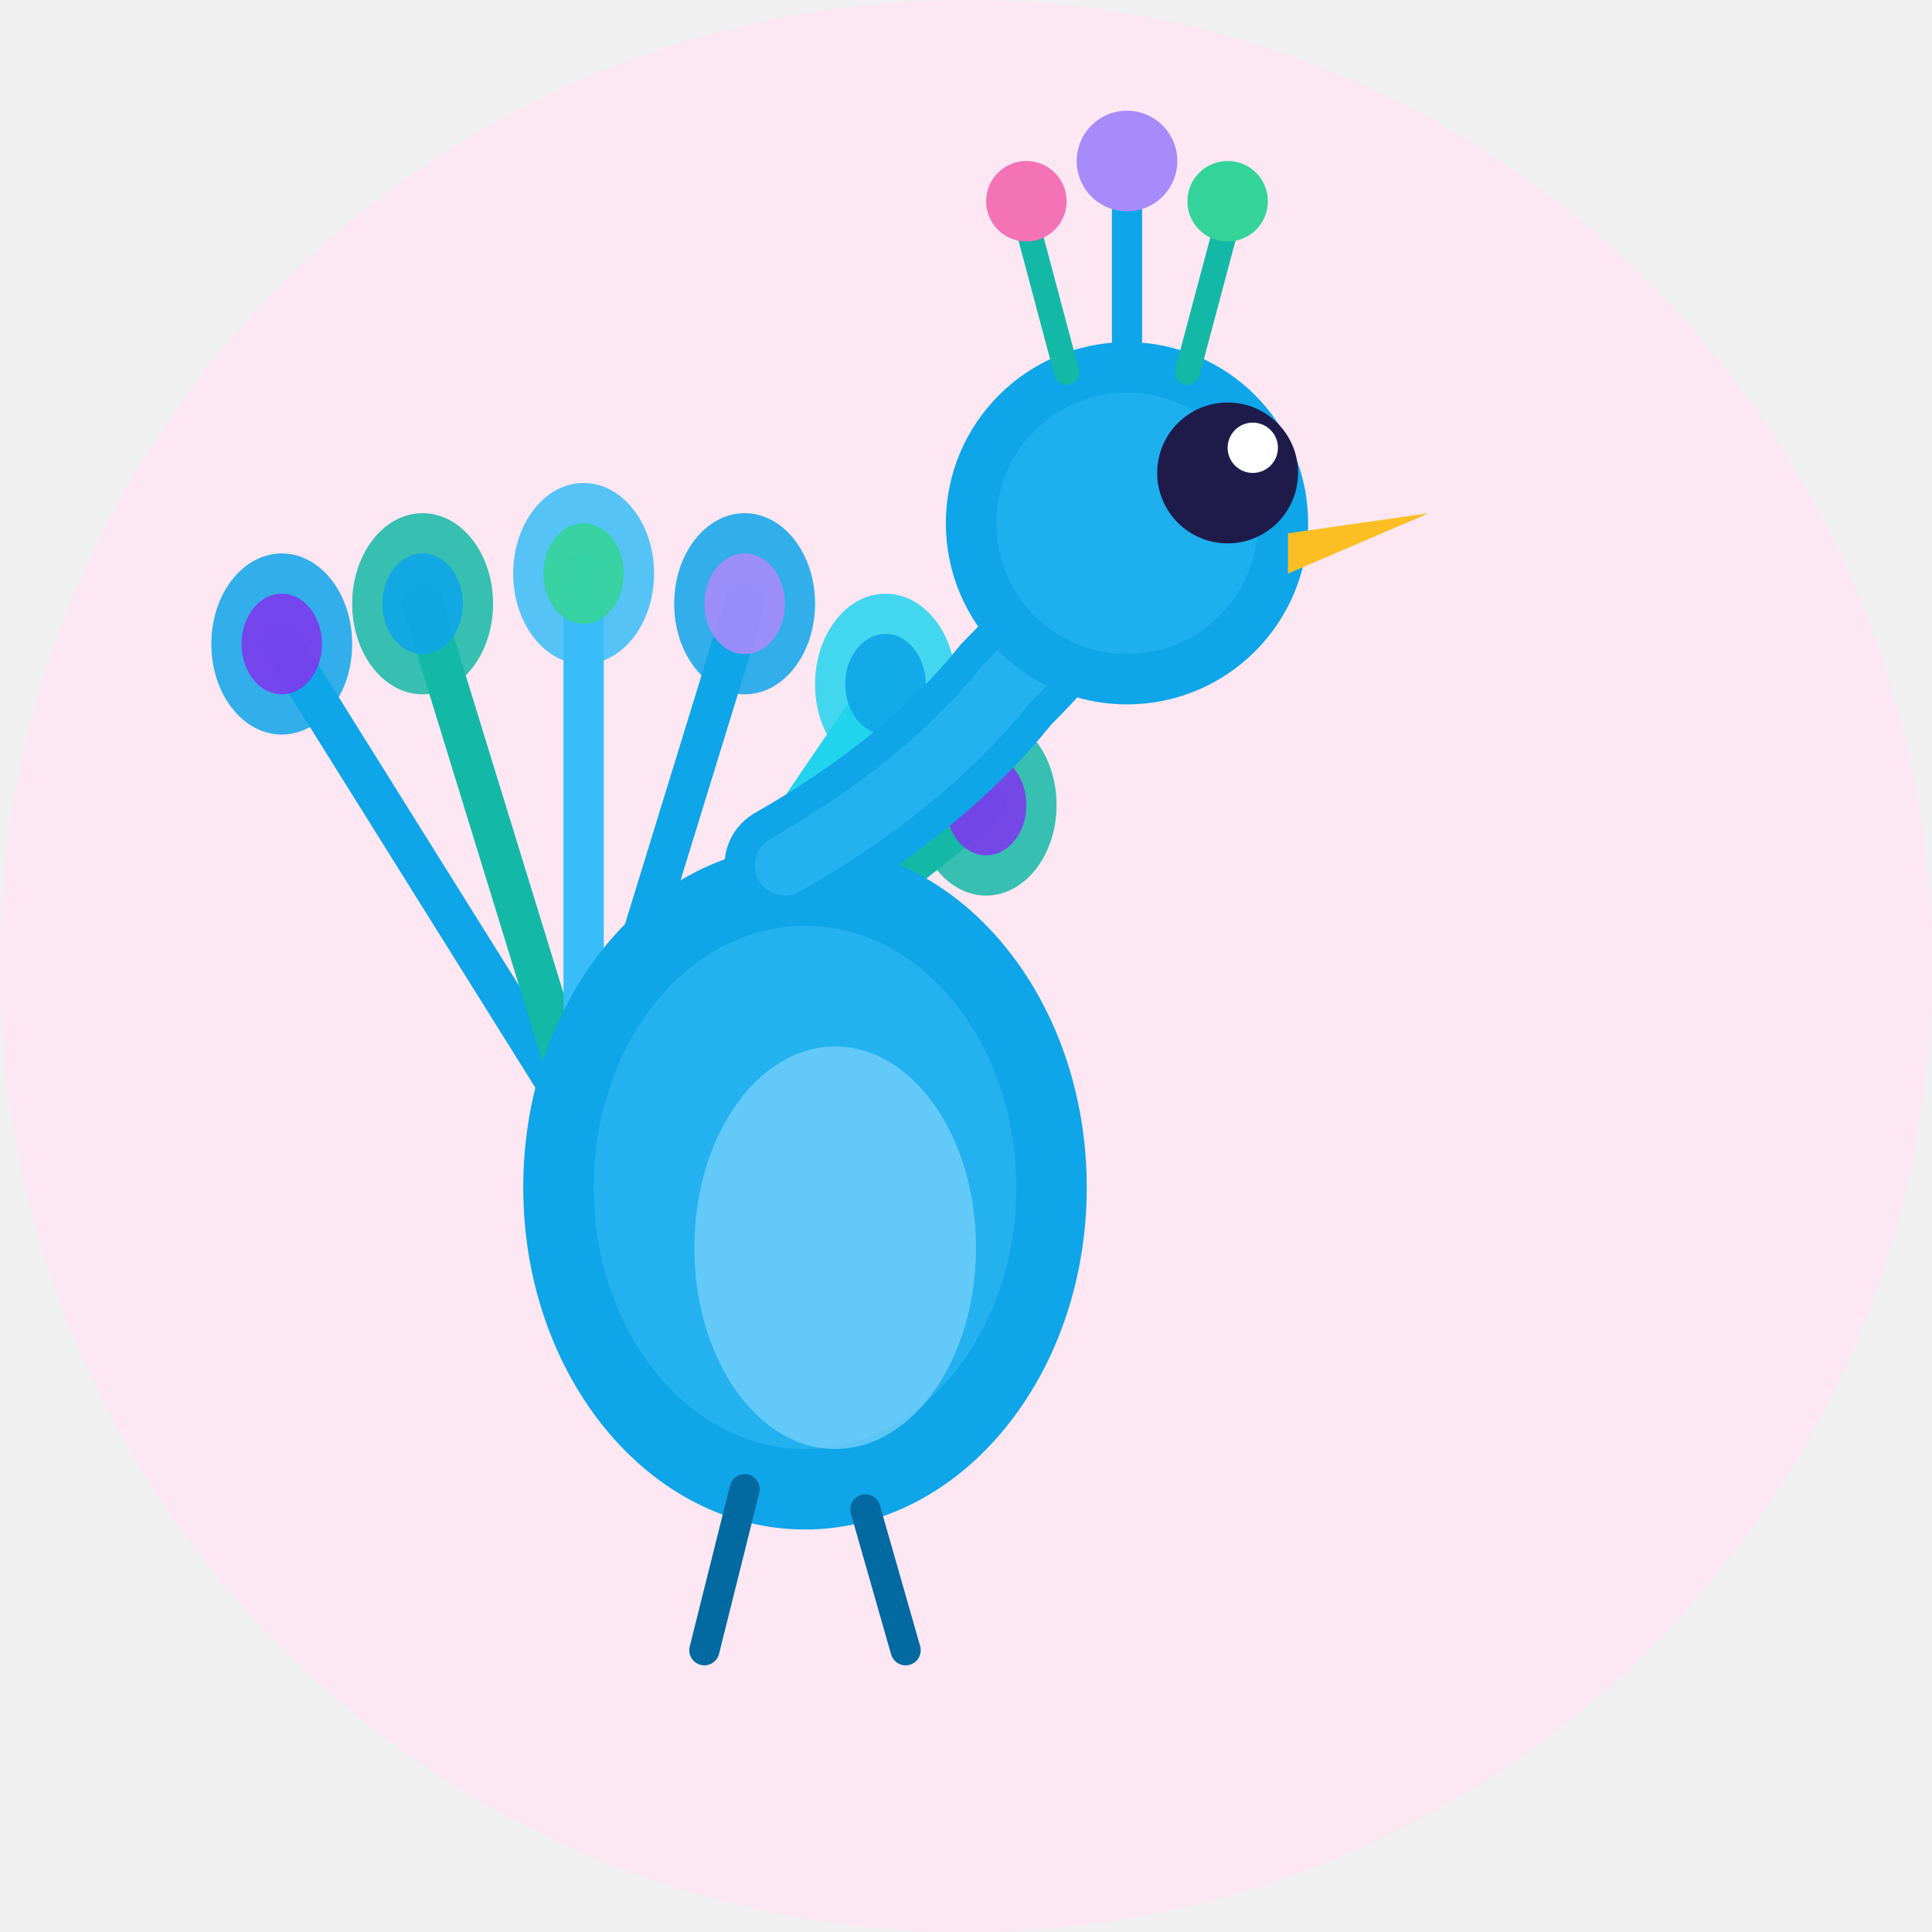
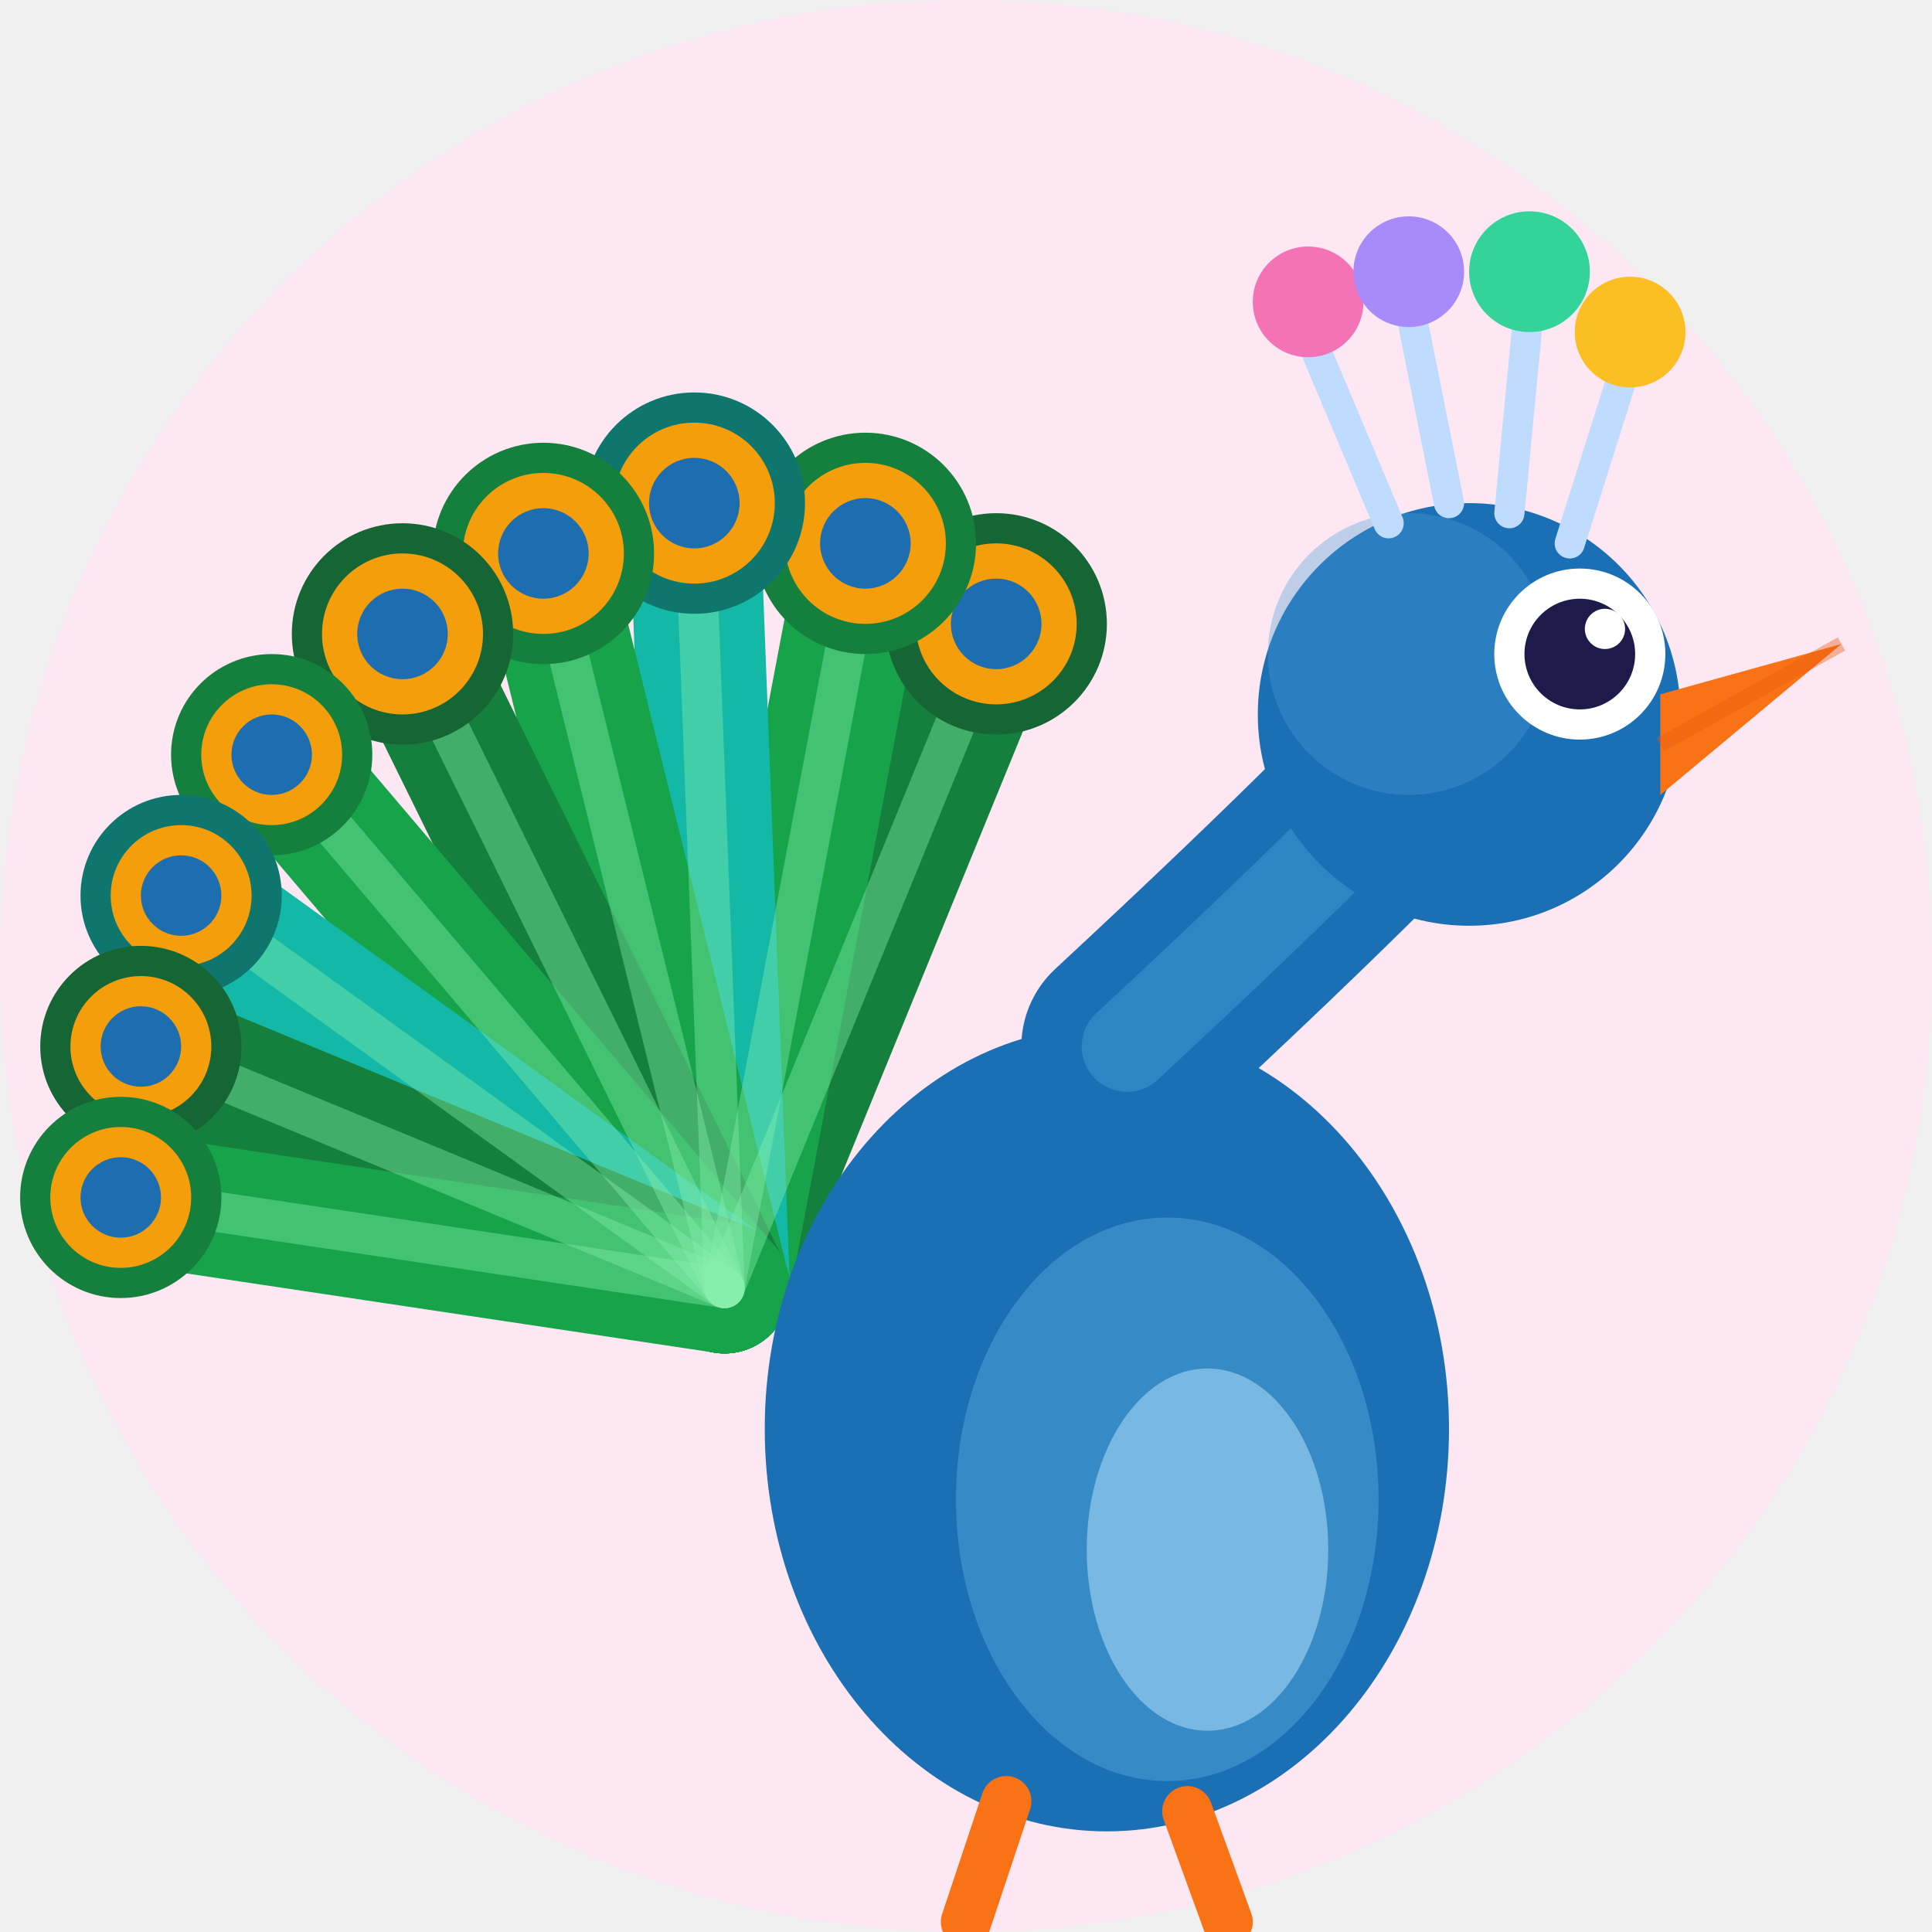
<svg xmlns="http://www.w3.org/2000/svg" viewBox="0 0 192 192">
  <circle cx="96" cy="96" r="96" fill="#fce7f3" />
-   <g transform="translate(58,112)">
-     <line x1="0" y1="0" x2="-30" y2="-48" stroke="#0ea5e9" stroke-width="4" stroke-linecap="round" />
-     <line x1="0" y1="0" x2="-16" y2="-52" stroke="#14b8a6" stroke-width="4" stroke-linecap="round" />
-     <line x1="0" y1="0" x2="0" y2="-55" stroke="#38bdf8" stroke-width="4" stroke-linecap="round" />
-     <line x1="0" y1="0" x2="16" y2="-52" stroke="#0ea5e9" stroke-width="4" stroke-linecap="round" />
-     <line x1="0" y1="0" x2="30" y2="-44" stroke="#22d3ee" stroke-width="4" stroke-linecap="round" />
-     <line x1="0" y1="0" x2="40" y2="-32" stroke="#14b8a6" stroke-width="4" stroke-linecap="round" />
-     <ellipse cx="-30" cy="-48" rx="7" ry="9" fill="#0ea5e9" opacity="0.85" />
-     <ellipse cx="-16" cy="-52" rx="7" ry="9" fill="#14b8a6" opacity="0.85" />
-     <ellipse cx="0" cy="-55" rx="7" ry="9" fill="#38bdf8" opacity="0.85" />
-     <ellipse cx="16" cy="-52" rx="7" ry="9" fill="#0ea5e9" opacity="0.85" />
-     <ellipse cx="30" cy="-44" rx="7" ry="9" fill="#22d3ee" opacity="0.85" />
-     <ellipse cx="40" cy="-32" rx="7" ry="9" fill="#14b8a6" opacity="0.85" />
-     <ellipse cx="-30" cy="-48" rx="4" ry="5" fill="#7c3aed" opacity="0.9" />
-     <ellipse cx="-16" cy="-52" rx="4" ry="5" fill="#0ea5e9" opacity="0.9" />
-     <ellipse cx="0" cy="-55" rx="4" ry="5" fill="#34d399" opacity="0.9" />
-     <ellipse cx="16" cy="-52" rx="4" ry="5" fill="#a78bfa" opacity="0.9" />
-     <ellipse cx="30" cy="-44" rx="4" ry="5" fill="#0ea5e9" opacity="0.9" />
-     <ellipse cx="40" cy="-32" rx="4" ry="5" fill="#7c3aed" opacity="0.9" />
-   </g>
-   <ellipse cx="80" cy="118" rx="28" ry="34" fill="#0ea5e9" />
-   <ellipse cx="80" cy="118" rx="21" ry="26" fill="#38bdf8" opacity="0.5" />
-   <ellipse cx="83" cy="124" rx="14" ry="20" fill="#7dd3fc" opacity="0.7" />
-   <line x1="74" y1="148" x2="70" y2="164" stroke="#0369a1" stroke-width="3" stroke-linecap="round" />
-   <line x1="86" y1="150" x2="90" y2="164" stroke="#0369a1" stroke-width="3" stroke-linecap="round" />
-   <path d="M 78 86 Q 92 78 100 68 Q 106 62 108 58" stroke="#0ea5e9" stroke-width="12" stroke-linecap="round" fill="none" />
-   <path d="M 78 86 Q 92 78 100 68 Q 106 62 108 58" stroke="#38bdf8" stroke-width="6" stroke-linecap="round" fill="none" opacity="0.5" />
-   <circle cx="112" cy="52" r="18" fill="#0ea5e9" />
-   <circle cx="112" cy="52" r="13" fill="#38bdf8" opacity="0.4" />
-   <circle cx="122" cy="47" r="7" fill="#1e1b4b" />
-   <circle cx="124.5" cy="44.5" r="2.5" fill="white" />
-   <path d="M 128 53 L 142 51 L 128 57 Z" fill="#fbbf24" />
-   <line x1="106" y1="37" x2="102" y2="22" stroke="#14b8a6" stroke-width="2.5" stroke-linecap="round" />
-   <line x1="112" y1="34" x2="112" y2="18" stroke="#0ea5e9" stroke-width="3" stroke-linecap="round" />
-   <line x1="118" y1="37" x2="122" y2="22" stroke="#14b8a6" stroke-width="2.5" stroke-linecap="round" />
-   <circle cx="102" cy="20" r="4" fill="#f472b6" />
-   <circle cx="112" cy="16" r="5" fill="#a78bfa" />
-   <circle cx="122" cy="20" r="4" fill="#34d399" />
+   <line x1="72" y1="128" x2="99" y2="62" stroke="#15803d" stroke-width="13" stroke-linecap="round" />
+   <line x1="72" y1="128" x2="86" y2="54" stroke="#16a34a" stroke-width="13" stroke-linecap="round" />
+   <line x1="72" y1="128" x2="69" y2="50" stroke="#14b8a6" stroke-width="13" stroke-linecap="round" />
+   <line x1="72" y1="128" x2="54" y2="55" stroke="#16a34a" stroke-width="13" stroke-linecap="round" />
+   <line x1="72" y1="128" x2="40" y2="63" stroke="#15803d" stroke-width="13" stroke-linecap="round" />
+   <line x1="72" y1="128" x2="27" y2="75" stroke="#16a34a" stroke-width="13" stroke-linecap="round" />
+   <line x1="72" y1="128" x2="18" y2="89" stroke="#14b8a6" stroke-width="13" stroke-linecap="round" />
+   <line x1="72" y1="128" x2="14" y2="104" stroke="#15803d" stroke-width="13" stroke-linecap="round" />
+   <line x1="72" y1="128" x2="12" y2="119" stroke="#16a34a" stroke-width="13" stroke-linecap="round" />
+   <line x1="72" y1="128" x2="99" y2="62" stroke="#86efac" stroke-width="4" stroke-linecap="round" opacity="0.4" />
+   <line x1="72" y1="128" x2="86" y2="54" stroke="#86efac" stroke-width="4" stroke-linecap="round" opacity="0.4" />
+   <line x1="72" y1="128" x2="69" y2="50" stroke="#86efac" stroke-width="4" stroke-linecap="round" opacity="0.4" />
+   <line x1="72" y1="128" x2="54" y2="55" stroke="#86efac" stroke-width="4" stroke-linecap="round" opacity="0.4" />
+   <line x1="72" y1="128" x2="40" y2="63" stroke="#86efac" stroke-width="4" stroke-linecap="round" opacity="0.4" />
+   <line x1="72" y1="128" x2="27" y2="75" stroke="#86efac" stroke-width="4" stroke-linecap="round" opacity="0.4" />
+   <line x1="72" y1="128" x2="18" y2="89" stroke="#86efac" stroke-width="4" stroke-linecap="round" opacity="0.4" />
+   <line x1="72" y1="128" x2="14" y2="104" stroke="#86efac" stroke-width="4" stroke-linecap="round" opacity="0.4" />
+   <line x1="72" y1="128" x2="12" y2="119" stroke="#86efac" stroke-width="4" stroke-linecap="round" opacity="0.4" />
+   <circle cx="99" cy="62" r="11" fill="#166534" />
+   <circle cx="99" cy="62" r="8" fill="#f59e0b" />
+   <circle cx="99" cy="62" r="4.5" fill="#1d6eb0" />
+   <circle cx="86" cy="54" r="11" fill="#15803d" />
+   <circle cx="86" cy="54" r="8" fill="#f59e0b" />
+   <circle cx="86" cy="54" r="4.5" fill="#1d6eb0" />
+   <circle cx="69" cy="50" r="11" fill="#0f766e" />
+   <circle cx="69" cy="50" r="8" fill="#f59e0b" />
+   <circle cx="69" cy="50" r="4.5" fill="#1d6eb0" />
+   <circle cx="54" cy="55" r="11" fill="#15803d" />
+   <circle cx="54" cy="55" r="8" fill="#f59e0b" />
+   <circle cx="54" cy="55" r="4.5" fill="#1d6eb0" />
+   <circle cx="40" cy="63" r="11" fill="#166534" />
+   <circle cx="40" cy="63" r="8" fill="#f59e0b" />
+   <circle cx="40" cy="63" r="4.5" fill="#1d6eb0" />
+   <circle cx="27" cy="75" r="10" fill="#15803d" />
+   <circle cx="27" cy="75" r="7" fill="#f59e0b" />
+   <circle cx="27" cy="75" r="4" fill="#1d6eb0" />
+   <circle cx="18" cy="89" r="10" fill="#0f766e" />
+   <circle cx="18" cy="89" r="7" fill="#f59e0b" />
+   <circle cx="18" cy="89" r="4" fill="#1d6eb0" />
+   <circle cx="14" cy="104" r="10" fill="#166534" />
+   <circle cx="14" cy="104" r="7" fill="#f59e0b" />
+   <circle cx="14" cy="104" r="4" fill="#1d6eb0" />
+   <circle cx="12" cy="119" r="10" fill="#15803d" />
+   <circle cx="12" cy="119" r="7" fill="#f59e0b" />
+   <circle cx="12" cy="119" r="4" fill="#1d6eb0" />
+   <ellipse cx="110" cy="142" rx="34" ry="40" fill="#1a6fb5" />
+   <ellipse cx="116" cy="149" rx="21" ry="28" fill="#4a9fd4" opacity="0.6" />
+   <ellipse cx="120" cy="154" rx="12" ry="18" fill="#bae6fd" opacity="0.5" />
+   <path d="M 112 104 Q 126 91 135 82 Q 140 77 144 73" stroke="#1a6fb5" stroke-width="21" stroke-linecap="round" fill="none" />
+   <path d="M 112 104 Q 126 91 135 82 Q 140 77 144 73" stroke="#4a9fd4" stroke-width="9" stroke-linecap="round" fill="none" opacity="0.45" />
+   <circle cx="146" cy="71" r="21" fill="#1a6fb5" />
+   <circle cx="140" cy="65" r="14" fill="#4a9fd4" opacity="0.35" />
+   <circle cx="157" cy="65" r="8.5" fill="white" />
+   <circle cx="157" cy="65" r="5.5" fill="#1e1b4b" />
+   <circle cx="159.5" cy="62.5" r="2" fill="white" />
+   <path d="M 165 69 L 183 64 L 165 79 Z" fill="#f97316" />
+   <line x1="165" y1="74" x2="183" y2="64" stroke="#ea580c" stroke-width="1.5" opacity="0.4" />
+   <line x1="138" y1="52" x2="130" y2="33" stroke="#bfdbfe" stroke-width="3" stroke-linecap="round" />
+   <line x1="144" y1="50" x2="140" y2="30" stroke="#bfdbfe" stroke-width="3" stroke-linecap="round" />
+   <line x1="150" y1="51" x2="152" y2="30" stroke="#bfdbfe" stroke-width="3" stroke-linecap="round" />
+   <line x1="156" y1="54" x2="162" y2="35" stroke="#bfdbfe" stroke-width="3" stroke-linecap="round" />
+   <circle cx="130" cy="30" r="5.5" fill="#f472b6" />
+   <circle cx="140" cy="27" r="5.5" fill="#a78bfa" />
+   <circle cx="152" cy="27" r="6" fill="#34d399" />
+   <circle cx="162" cy="33" r="5.5" fill="#fbbf24" />
+   <line x1="100" y1="179" x2="96" y2="191" stroke="#f97316" stroke-width="5" stroke-linecap="round" />
+   <line x1="118" y1="180" x2="122" y2="191" stroke="#f97316" stroke-width="5" stroke-linecap="round" />
</svg>
